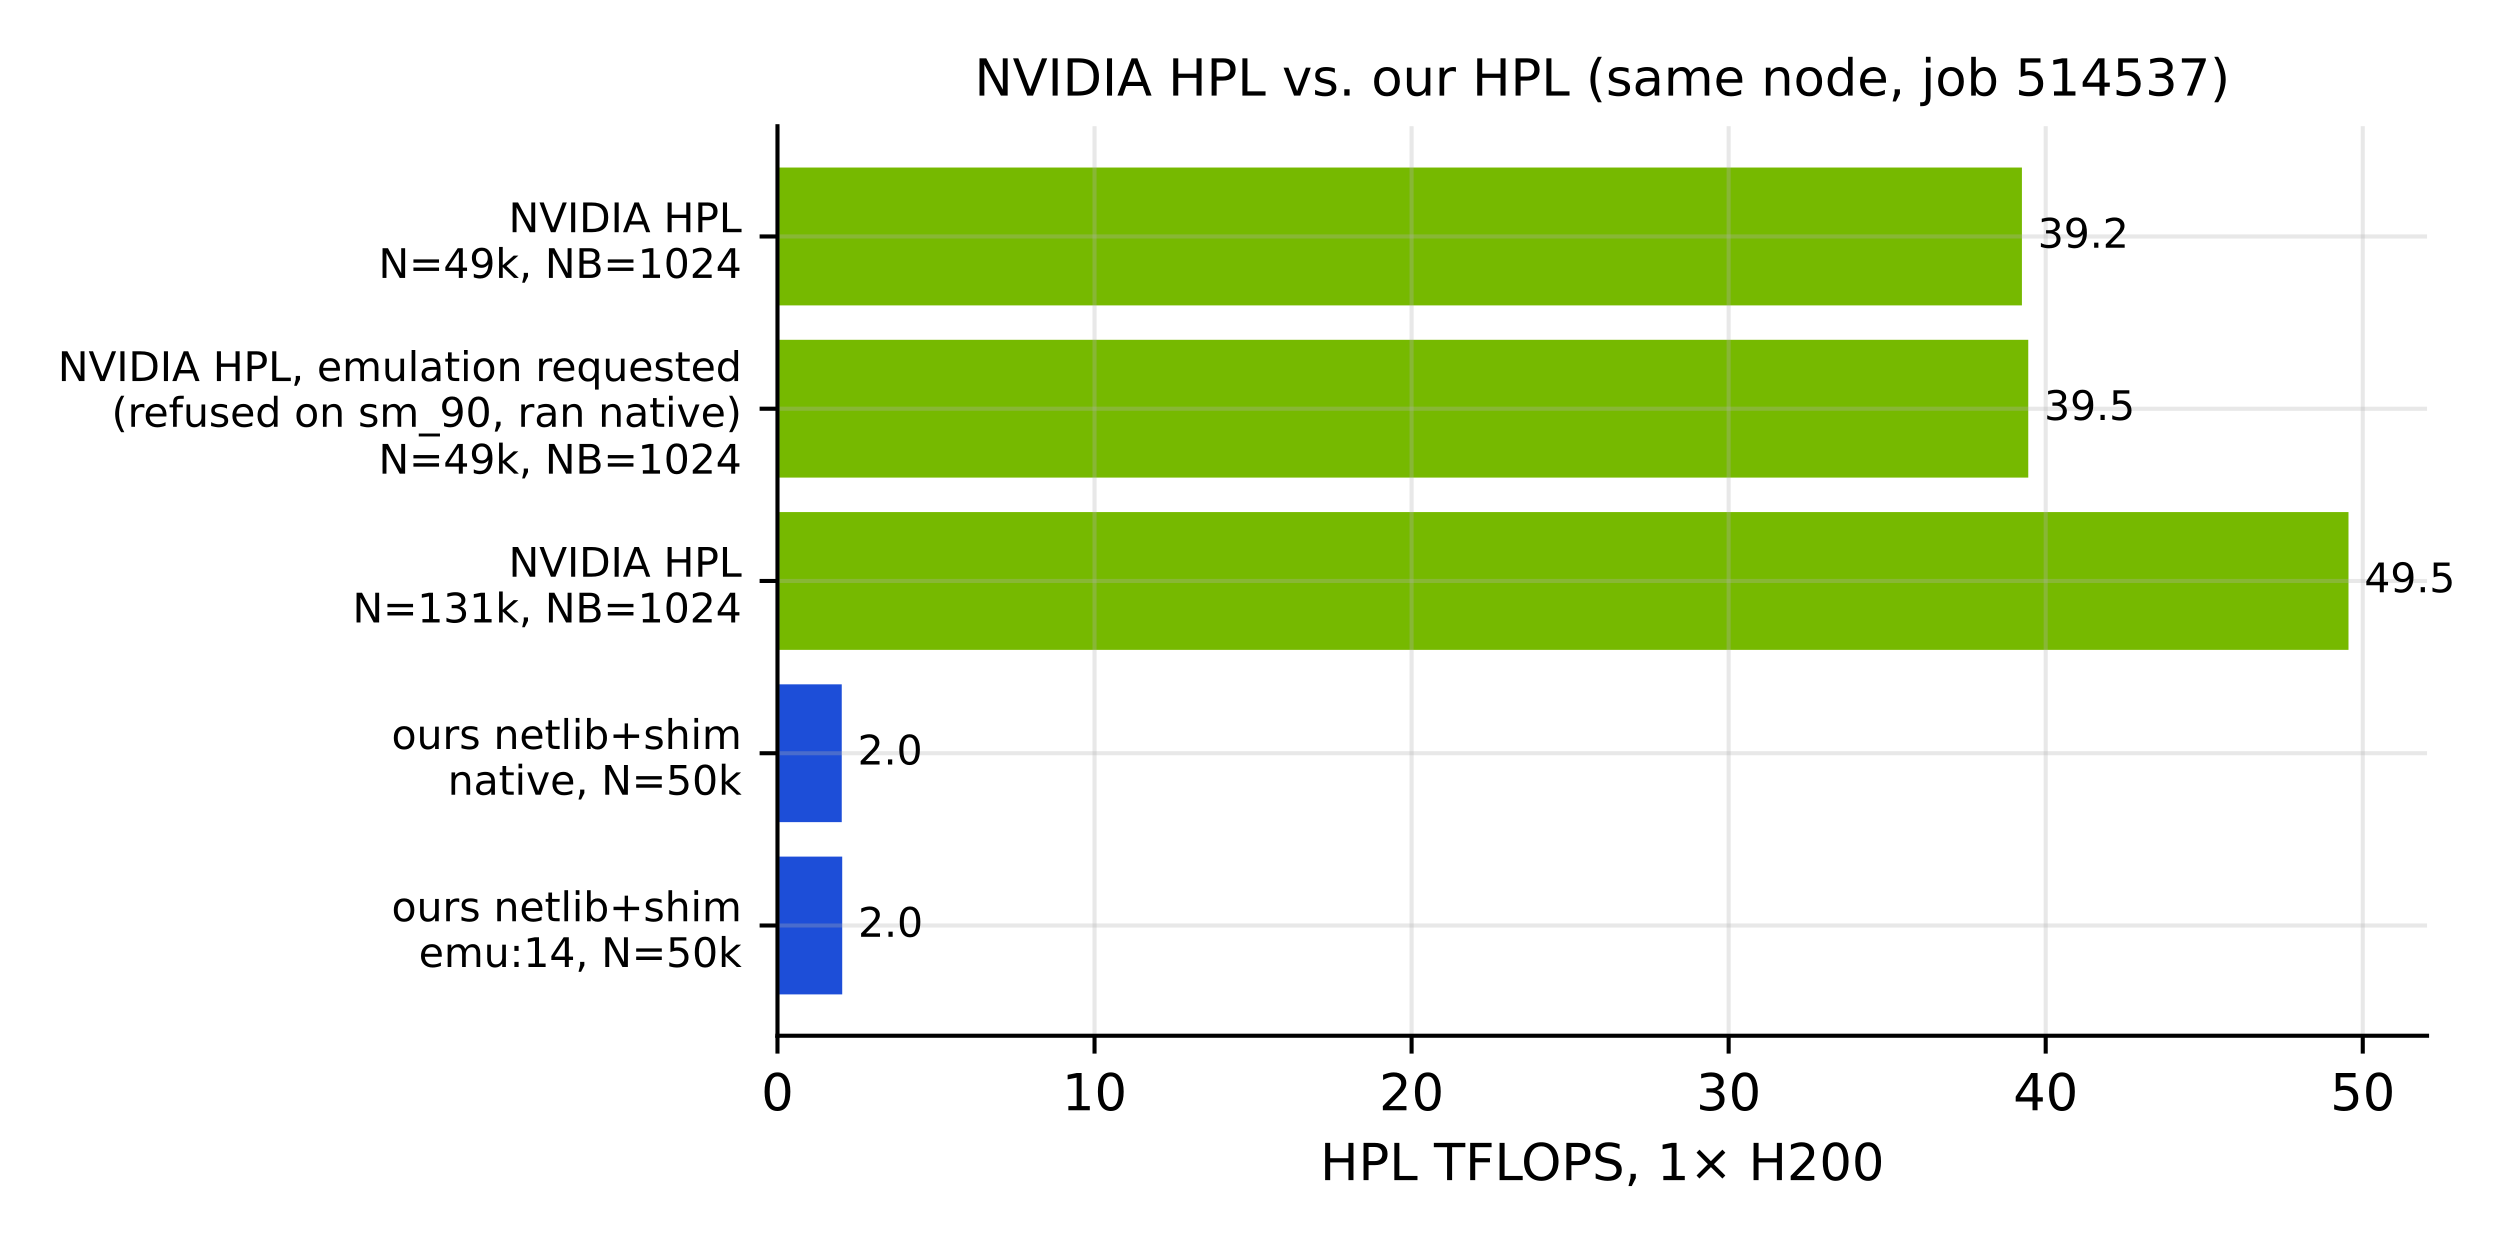
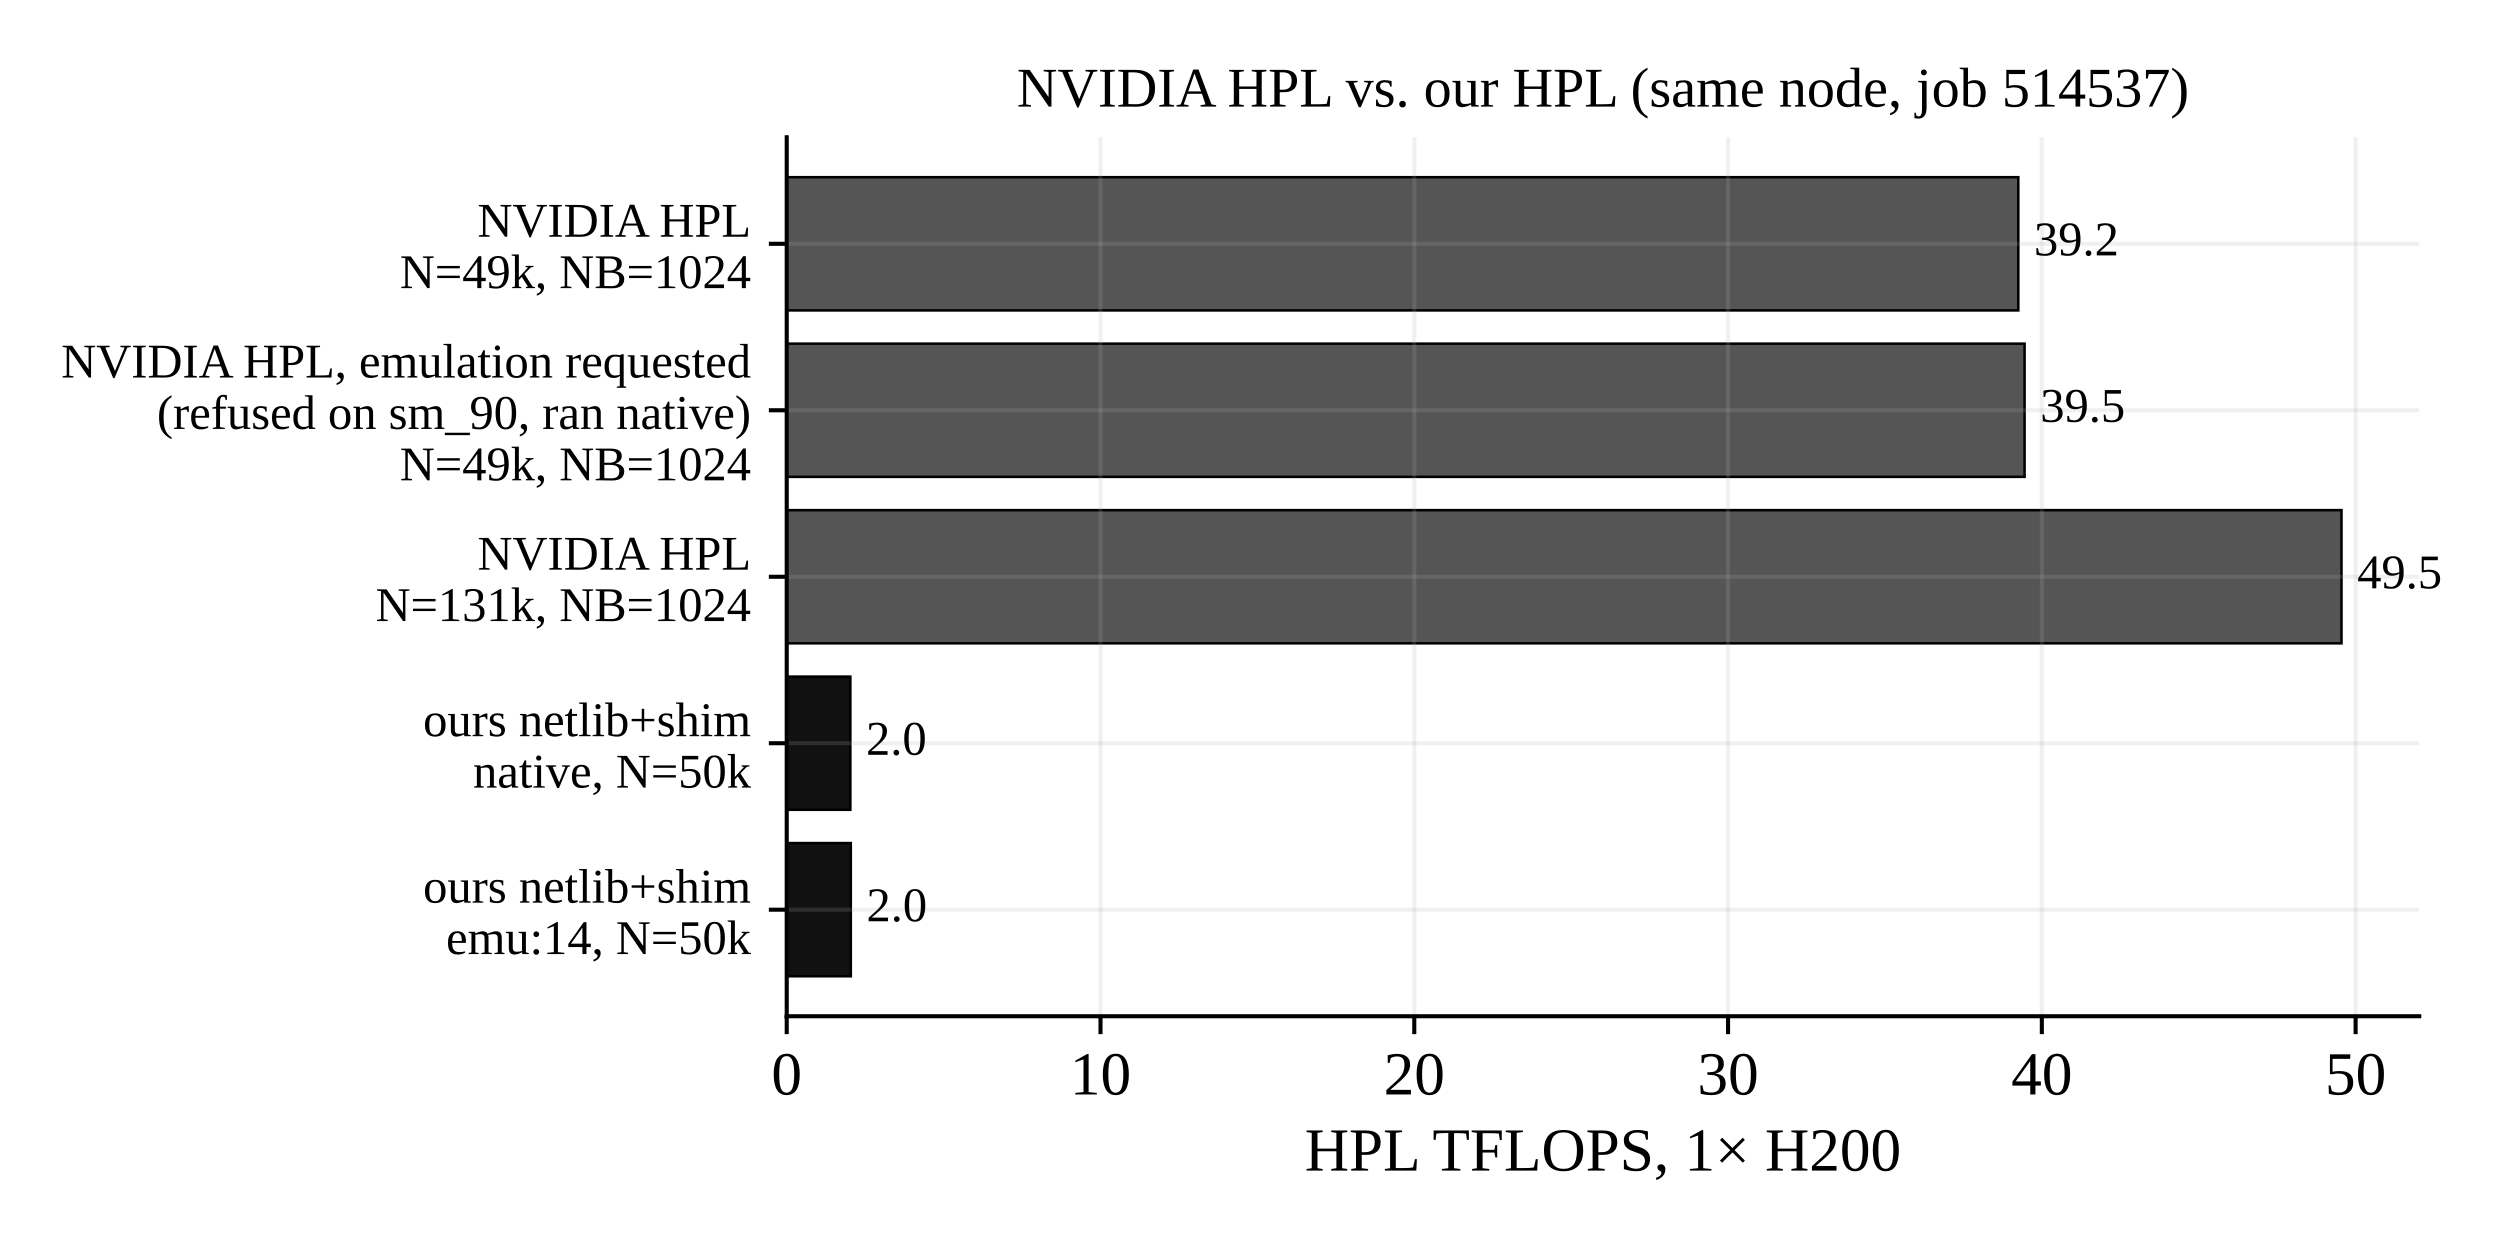
<svg xmlns="http://www.w3.org/2000/svg" xmlns:xlink="http://www.w3.org/1999/xlink" width="489.6pt" height="244.8pt" viewBox="0 0 489.6 244.8" version="1.1">
  <defs>
    <style type="text/css">*{stroke-linejoin: round; stroke-linecap: butt}</style>
  </defs>
  <g id="figure_1">
    <g id="patch_1">
      <path d="M 0 244.8  L 489.6 244.8  L 489.6 0  L 0 0  z " style="fill: #ffffff" />
    </g>
    <g id="axes_1">
      <g id="patch_2">
-         <path d="M 152.26 202.84  L 475.312 202.84  L 475.312 24.72  L 152.26 24.72  z " style="fill: #ffffff" />
+         <path d="M 154.071 199.02  L 473.782 199.02  L 473.782 26.88  L 154.071 26.88  z " style="fill: #ffffff" />
      </g>
      <g id="patch_3">
-         <path d="M 152.26 32.816  L 395.973 32.816  L 395.973 59.804  L 152.26 59.804  z " clip-path="url(#pf0822ccaab)" style="fill: #76b900" />
+         <path d="M 154.071 34.705  L 395.264 34.705  L 395.264 60.786  L 154.071 60.786  z " clip-path="url(#p7b9caea295)" style="fill: #555555; stroke: #000000; stroke-width: 0.5; stroke-linejoin: miter" />
      </g>
      <g id="patch_4">
-         <path d="M 152.26 66.551  L 397.215 66.551  L 397.215 93.539  L 152.26 93.539  z " clip-path="url(#pf0822ccaab)" style="fill: #76b900" />
+         <path d="M 154.071 67.307  L 396.493 67.307  L 396.493 93.389  L 154.071 93.389  z " clip-path="url(#p7b9caea295)" style="fill: #555555; stroke: #000000; stroke-width: 0.5; stroke-linejoin: miter" />
      </g>
      <g id="patch_5">
-         <path d="M 152.26 100.286  L 459.929 100.286  L 459.929 127.274  L 152.26 127.274  z " clip-path="url(#pf0822ccaab)" style="fill: #76b900" />
+         <path d="M 154.071 99.909  L 458.558 99.909  L 458.558 125.991  L 154.071 125.991  z " clip-path="url(#p7b9caea295)" style="fill: #555555; stroke: #000000; stroke-width: 0.5; stroke-linejoin: miter" />
      </g>
      <g id="patch_6">
-         <path d="M 152.26 134.021  L 164.849 134.021  L 164.849 161.009  L 152.26 161.009  z " clip-path="url(#pf0822ccaab)" style="fill: #1d4ed8" />
+         <path d="M 154.071 132.511  L 166.53 132.511  L 166.53 158.593  L 154.071 158.593  z " clip-path="url(#p7b9caea295)" style="fill: #111111; stroke: #000000; stroke-width: 0.5; stroke-linejoin: miter" />
      </g>
      <g id="patch_7">
-         <path d="M 152.26 167.756  L 164.939 167.756  L 164.939 194.744  L 152.26 194.744  z " clip-path="url(#pf0822ccaab)" style="fill: #1d4ed8" />
+         <path d="M 154.071 165.113  L 166.619 165.113  L 166.619 191.195  L 154.071 191.195  z " clip-path="url(#p7b9caea295)" style="fill: #111111; stroke: #000000; stroke-width: 0.5; stroke-linejoin: miter" />
      </g>
      <g id="matplotlib.axis_1">
        <g id="xtick_1">
          <g id="line2d_1">
-             <path d="M 152.26 202.84  L 152.26 24.72  " clip-path="url(#pf0822ccaab)" style="fill: none; stroke: #b0b0b0; stroke-opacity: 0.3; stroke-width: 0.8; stroke-linecap: square" />
+             <path d="M 154.071 199.02  L 154.071 26.88  " clip-path="url(#p7b9caea295)" style="fill: none; stroke: #b0b0b0; stroke-opacity: 0.18; stroke-width: 0.8; stroke-linecap: square" />
          </g>
          <g id="line2d_2">
            <defs>
-               <path id="m6737d47cb5" d="M 0 0  L 0 3.5  " style="stroke: #000000; stroke-width: 0.8" />
+               <path id="mcc5f5fba29" d="M 0 0  L 0 3.5  " style="stroke: #000000; stroke-width: 0.8" />
            </defs>
            <g>
-               <use xlink:href="#m6737d47cb5" x="152.26" y="202.84" style="stroke: #000000; stroke-width: 0.8" />
+               <use xlink:href="#mcc5f5fba29" x="154.071" y="199.02" style="stroke: #000000; stroke-width: 0.8" />
            </g>
          </g>
          <g id="text_1">
-             <text style="font-size: 10px; font-family: 'DejaVu Sans'; text-anchor: middle" x="152.26" y="217.438" transform="rotate(-0 152.26 217.4384)">0</text>
+             <text style="font-size: 12px; font-family: 'Times New Roman'; text-anchor: middle" x="154.071" y="214.34" transform="rotate(-0 154.0712 214.34)">0</text>
          </g>
        </g>
        <g id="xtick_2">
          <g id="line2d_3">
-             <path d="M 214.353 202.84  L 214.353 24.72  " clip-path="url(#pf0822ccaab)" style="fill: none; stroke: #b0b0b0; stroke-opacity: 0.3; stroke-width: 0.8; stroke-linecap: square" />
+             <path d="M 215.522 199.02  L 215.522 26.88  " clip-path="url(#p7b9caea295)" style="fill: none; stroke: #b0b0b0; stroke-opacity: 0.18; stroke-width: 0.8; stroke-linecap: square" />
          </g>
          <g id="line2d_4">
            <g>
-               <use xlink:href="#m6737d47cb5" x="214.353" y="202.84" style="stroke: #000000; stroke-width: 0.8" />
+               <use xlink:href="#mcc5f5fba29" x="215.522" y="199.02" style="stroke: #000000; stroke-width: 0.8" />
            </g>
          </g>
          <g id="text_2">
-             <text style="font-size: 10px; font-family: 'DejaVu Sans'; text-anchor: middle" x="214.353" y="217.438" transform="rotate(-0 214.3526 217.4384)">10</text>
+             <text style="font-size: 12px; font-family: 'Times New Roman'; text-anchor: middle" x="215.522" y="214.34" transform="rotate(-0 215.5216 214.34)">10</text>
          </g>
        </g>
        <g id="xtick_3">
          <g id="line2d_5">
-             <path d="M 276.445 202.84  L 276.445 24.72  " clip-path="url(#pf0822ccaab)" style="fill: none; stroke: #b0b0b0; stroke-opacity: 0.3; stroke-width: 0.8; stroke-linecap: square" />
+             <path d="M 276.972 199.02  L 276.972 26.88  " clip-path="url(#p7b9caea295)" style="fill: none; stroke: #b0b0b0; stroke-opacity: 0.18; stroke-width: 0.8; stroke-linecap: square" />
          </g>
          <g id="line2d_6">
            <g>
-               <use xlink:href="#m6737d47cb5" x="276.445" y="202.84" style="stroke: #000000; stroke-width: 0.8" />
+               <use xlink:href="#mcc5f5fba29" x="276.972" y="199.02" style="stroke: #000000; stroke-width: 0.8" />
            </g>
          </g>
          <g id="text_3">
-             <text style="font-size: 10px; font-family: 'DejaVu Sans'; text-anchor: middle" x="276.445" y="217.438" transform="rotate(-0 276.4451 217.4384)">20</text>
+             <text style="font-size: 12px; font-family: 'Times New Roman'; text-anchor: middle" x="276.972" y="214.34" transform="rotate(-0 276.9719 214.34)">20</text>
          </g>
        </g>
        <g id="xtick_4">
          <g id="line2d_7">
-             <path d="M 338.538 202.84  L 338.538 24.72  " clip-path="url(#pf0822ccaab)" style="fill: none; stroke: #b0b0b0; stroke-opacity: 0.3; stroke-width: 0.8; stroke-linecap: square" />
+             <path d="M 338.422 199.02  L 338.422 26.88  " clip-path="url(#p7b9caea295)" style="fill: none; stroke: #b0b0b0; stroke-opacity: 0.18; stroke-width: 0.8; stroke-linecap: square" />
          </g>
          <g id="line2d_8">
            <g>
-               <use xlink:href="#m6737d47cb5" x="338.538" y="202.84" style="stroke: #000000; stroke-width: 0.8" />
+               <use xlink:href="#mcc5f5fba29" x="338.422" y="199.02" style="stroke: #000000; stroke-width: 0.8" />
            </g>
          </g>
          <g id="text_4">
-             <text style="font-size: 10px; font-family: 'DejaVu Sans'; text-anchor: middle" x="338.538" y="217.438" transform="rotate(-0 338.5377 217.4384)">30</text>
+             <text style="font-size: 12px; font-family: 'Times New Roman'; text-anchor: middle" x="338.422" y="214.34" transform="rotate(-0 338.4223 214.34)">30</text>
          </g>
        </g>
        <g id="xtick_5">
          <g id="line2d_9">
-             <path d="M 400.63 202.84  L 400.63 24.72  " clip-path="url(#pf0822ccaab)" style="fill: none; stroke: #b0b0b0; stroke-opacity: 0.3; stroke-width: 0.8; stroke-linecap: square" />
+             <path d="M 399.873 199.02  L 399.873 26.88  " clip-path="url(#p7b9caea295)" style="fill: none; stroke: #b0b0b0; stroke-opacity: 0.18; stroke-width: 0.8; stroke-linecap: square" />
          </g>
          <g id="line2d_10">
            <g>
-               <use xlink:href="#m6737d47cb5" x="400.63" y="202.84" style="stroke: #000000; stroke-width: 0.8" />
+               <use xlink:href="#mcc5f5fba29" x="399.873" y="199.02" style="stroke: #000000; stroke-width: 0.8" />
            </g>
          </g>
          <g id="text_5">
-             <text style="font-size: 10px; font-family: 'DejaVu Sans'; text-anchor: middle" x="400.63" y="217.438" transform="rotate(-0 400.6302 217.4384)">40</text>
+             <text style="font-size: 12px; font-family: 'Times New Roman'; text-anchor: middle" x="399.873" y="214.34" transform="rotate(-0 399.8726 214.34)">40</text>
          </g>
        </g>
        <g id="xtick_6">
          <g id="line2d_11">
-             <path d="M 462.723 202.84  L 462.723 24.72  " clip-path="url(#pf0822ccaab)" style="fill: none; stroke: #b0b0b0; stroke-opacity: 0.3; stroke-width: 0.8; stroke-linecap: square" />
+             <path d="M 461.323 199.02  L 461.323 26.88  " clip-path="url(#p7b9caea295)" style="fill: none; stroke: #b0b0b0; stroke-opacity: 0.18; stroke-width: 0.8; stroke-linecap: square" />
          </g>
          <g id="line2d_12">
            <g>
-               <use xlink:href="#m6737d47cb5" x="462.723" y="202.84" style="stroke: #000000; stroke-width: 0.8" />
+               <use xlink:href="#mcc5f5fba29" x="461.323" y="199.02" style="stroke: #000000; stroke-width: 0.8" />
            </g>
          </g>
          <g id="text_6">
-             <text style="font-size: 10px; font-family: 'DejaVu Sans'; text-anchor: middle" x="462.723" y="217.438" transform="rotate(-0 462.7228 217.4384)">50</text>
+             <text style="font-size: 12px; font-family: 'Times New Roman'; text-anchor: middle" x="461.323" y="214.34" transform="rotate(-0 461.323 214.34)">50</text>
          </g>
        </g>
        <g id="text_7">
-           <text style="font-size: 10px; font-family: 'DejaVu Sans'; text-anchor: middle" x="313.786" y="231.117" transform="rotate(-0 313.786 231.1166)">HPL TFLOPS, 1× H200</text>
+           <text style="font-size: 12px; font-family: 'Times New Roman'; text-anchor: middle" x="313.927" y="229.25" transform="rotate(-0 313.9266 229.2502)">HPL TFLOPS, 1× H200</text>
        </g>
      </g>
      <g id="matplotlib.axis_2">
        <g id="ytick_1">
          <g id="line2d_13">
-             <path d="M 152.26 46.31  L 475.312 46.31  " clip-path="url(#pf0822ccaab)" style="fill: none; stroke: #b0b0b0; stroke-opacity: 0.3; stroke-width: 0.8; stroke-linecap: square" />
+             <path d="M 154.071 47.745  L 473.782 47.745  " clip-path="url(#p7b9caea295)" style="fill: none; stroke: #b0b0b0; stroke-opacity: 0.18; stroke-width: 0.8; stroke-linecap: square" />
          </g>
          <g id="line2d_14">
            <defs>
-               <path id="mf40f9f4865" d="M 0 0  L -3.5 0  " style="stroke: #000000; stroke-width: 0.8" />
+               <path id="m40b73a018d" d="M 0 0  L -3.5 0  " style="stroke: #000000; stroke-width: 0.8" />
            </defs>
            <g>
-               <use xlink:href="#mf40f9f4865" x="152.26" y="46.31" style="stroke: #000000; stroke-width: 0.8" />
+               <use xlink:href="#m40b73a018d" x="154.071" y="47.745" style="stroke: #000000; stroke-width: 0.8" />
            </g>
          </g>
          <g id="text_8">
-             <text style="font-size: 8px; font-family: 'DejaVu Sans'" transform="translate(99.61 45.47843)">NVIDIA HPL</text>
-             <text style="font-size: 8px; font-family: 'DejaVu Sans'" transform="translate(74.13625 54.43668)">N=49k, NB=1024</text>
+             <text style="font-size: 9.5px; font-family: 'Times New Roman'" transform="translate(93.50461 46.35943)">NVIDIA HPL</text>
+             <text style="font-size: 9.5px; font-family: 'Times New Roman'" transform="translate(78.29867 56.43036)">N=49k, NB=1024</text>
          </g>
        </g>
        <g id="ytick_2">
          <g id="line2d_15">
-             <path d="M 152.26 80.045  L 475.312 80.045  " clip-path="url(#pf0822ccaab)" style="fill: none; stroke: #b0b0b0; stroke-opacity: 0.3; stroke-width: 0.8; stroke-linecap: square" />
+             <path d="M 154.071 80.348  L 473.782 80.348  " clip-path="url(#p7b9caea295)" style="fill: none; stroke: #b0b0b0; stroke-opacity: 0.18; stroke-width: 0.8; stroke-linecap: square" />
          </g>
          <g id="line2d_16">
            <g>
-               <use xlink:href="#mf40f9f4865" x="152.26" y="80.045" style="stroke: #000000; stroke-width: 0.8" />
+               <use xlink:href="#m40b73a018d" x="154.071" y="80.348" style="stroke: #000000; stroke-width: 0.8" />
            </g>
          </g>
          <g id="text_9">
-             <text style="font-size: 8px; font-family: 'DejaVu Sans'" transform="translate(11.34125 74.6229)">NVIDIA HPL, emulation requested</text>
-             <text style="font-size: 8px; font-family: 'DejaVu Sans'" transform="translate(21.86375 83.58115)">(refused on sm_90, ran native)</text>
-             <text style="font-size: 8px; font-family: 'DejaVu Sans'" transform="translate(74.13625 92.7619)">N=49k, NB=1024</text>
+             <text style="font-size: 9.5px; font-family: 'Times New Roman'" transform="translate(11.98719 73.931)">NVIDIA HPL, emulation requested</text>
+             <text style="font-size: 9.5px; font-family: 'Times New Roman'" transform="translate(30.73187 84.00193)">(refused on sm_90, ran native)</text>
+             <text style="font-size: 9.5px; font-family: 'Times New Roman'" transform="translate(78.29867 94.07286)">N=49k, NB=1024</text>
          </g>
        </g>
        <g id="ytick_3">
          <g id="line2d_17">
-             <path d="M 152.26 113.78  L 475.312 113.78  " clip-path="url(#pf0822ccaab)" style="fill: none; stroke: #b0b0b0; stroke-opacity: 0.3; stroke-width: 0.8; stroke-linecap: square" />
+             <path d="M 154.071 112.95  L 473.782 112.95  " clip-path="url(#p7b9caea295)" style="fill: none; stroke: #b0b0b0; stroke-opacity: 0.18; stroke-width: 0.8; stroke-linecap: square" />
          </g>
          <g id="line2d_18">
            <g>
-               <use xlink:href="#mf40f9f4865" x="152.26" y="113.78" style="stroke: #000000; stroke-width: 0.8" />
+               <use xlink:href="#m40b73a018d" x="154.071" y="112.95" style="stroke: #000000; stroke-width: 0.8" />
            </g>
          </g>
          <g id="text_10">
-             <text style="font-size: 8px; font-family: 'DejaVu Sans'" transform="translate(99.61 112.9481)">NVIDIA HPL</text>
-             <text style="font-size: 8px; font-family: 'DejaVu Sans'" transform="translate(69.04625 121.9064)">N=131k, NB=1024</text>
+             <text style="font-size: 9.5px; font-family: 'Times New Roman'" transform="translate(93.50461 111.5639)">NVIDIA HPL</text>
+             <text style="font-size: 9.5px; font-family: 'Times New Roman'" transform="translate(73.54867 121.6348)">N=131k, NB=1024</text>
          </g>
        </g>
        <g id="ytick_4">
          <g id="line2d_19">
-             <path d="M 152.26 147.515  L 475.312 147.515  " clip-path="url(#pf0822ccaab)" style="fill: none; stroke: #b0b0b0; stroke-opacity: 0.3; stroke-width: 0.8; stroke-linecap: square" />
+             <path d="M 154.071 145.552  L 473.782 145.552  " clip-path="url(#p7b9caea295)" style="fill: none; stroke: #b0b0b0; stroke-opacity: 0.18; stroke-width: 0.8; stroke-linecap: square" />
          </g>
          <g id="line2d_20">
            <g>
-               <use xlink:href="#mf40f9f4865" x="152.26" y="147.515" style="stroke: #000000; stroke-width: 0.8" />
+               <use xlink:href="#m40b73a018d" x="154.071" y="145.552" style="stroke: #000000; stroke-width: 0.8" />
            </g>
          </g>
          <g id="text_11">
-             <text style="font-size: 8px; font-family: 'DejaVu Sans'" transform="translate(76.6875 146.683)">ours netlib+shim</text>
-             <text style="font-size: 8px; font-family: 'DejaVu Sans'" transform="translate(87.685 155.6412)">native, N=50k</text>
+             <text style="font-size: 9.5px; font-family: 'Times New Roman'" transform="translate(82.86758 144.1709)">ours netlib+shim</text>
+             <text style="font-size: 9.5px; font-family: 'Times New Roman'" transform="translate(92.6407 154.2418)">native, N=50k</text>
          </g>
        </g>
        <g id="ytick_5">
          <g id="line2d_21">
-             <path d="M 152.26 181.25  L 475.312 181.25  " clip-path="url(#pf0822ccaab)" style="fill: none; stroke: #b0b0b0; stroke-opacity: 0.3; stroke-width: 0.8; stroke-linecap: square" />
+             <path d="M 154.071 178.154  L 473.782 178.154  " clip-path="url(#p7b9caea295)" style="fill: none; stroke: #b0b0b0; stroke-opacity: 0.18; stroke-width: 0.8; stroke-linecap: square" />
          </g>
          <g id="line2d_22">
            <g>
-               <use xlink:href="#mf40f9f4865" x="152.26" y="181.25" style="stroke: #000000; stroke-width: 0.8" />
+               <use xlink:href="#m40b73a018d" x="154.071" y="178.154" style="stroke: #000000; stroke-width: 0.8" />
            </g>
          </g>
          <g id="text_12">
-             <text style="font-size: 8px; font-family: 'DejaVu Sans'" transform="translate(76.6875 180.4178)">ours netlib+shim</text>
-             <text style="font-size: 8px; font-family: 'DejaVu Sans'" transform="translate(82.01375 189.3761)">emu:14, N=50k</text>
+             <text style="font-size: 9.5px; font-family: 'Times New Roman'" transform="translate(82.86758 176.7731)">ours netlib+shim</text>
+             <text style="font-size: 9.5px; font-family: 'Times New Roman'" transform="translate(87.35781 186.844)">emu:14, N=50k</text>
          </g>
        </g>
      </g>
      <g id="patch_8">
-         <path d="M 152.26 202.84  L 152.26 24.72  " style="fill: none; stroke: #000000; stroke-width: 0.8; stroke-linejoin: miter; stroke-linecap: square" />
+         <path d="M 154.071 199.02  L 154.071 26.88  " style="fill: none; stroke: #000000; stroke-width: 0.8; stroke-linejoin: miter; stroke-linecap: square" />
      </g>
      <g id="patch_9">
-         <path d="M 152.26 202.84  L 475.312 202.84  " style="fill: none; stroke: #000000; stroke-width: 0.8; stroke-linejoin: miter; stroke-linecap: square" />
+         <path d="M 154.071 199.02  L 473.782 199.02  " style="fill: none; stroke: #000000; stroke-width: 0.8; stroke-linejoin: miter; stroke-linecap: square" />
      </g>
      <g id="text_13">
-         <text style="font-size: 8px; font-family: 'DejaVu Sans'; text-anchor: start" x="399.078" y="48.518" transform="rotate(-0 399.0779 48.5178)">39.2</text>
+         <text style="font-size: 9.5px; font-family: 'Times New Roman'; text-anchor: start" x="398.336" y="50.014" transform="rotate(-0 398.3364 50.01373)">39.2</text>
      </g>
      <g id="text_14">
-         <text style="font-size: 8px; font-family: 'DejaVu Sans'; text-anchor: start" x="400.32" y="82.253" transform="rotate(-0 400.3198 82.25265)">39.5</text>
+         <text style="font-size: 9.5px; font-family: 'Times New Roman'; text-anchor: start" x="399.565" y="82.616" transform="rotate(-0 399.5654 82.61594)">39.5</text>
      </g>
      <g id="text_15">
-         <text style="font-size: 8px; font-family: 'DejaVu Sans'; text-anchor: start" x="463.033" y="115.987" transform="rotate(-0 463.0332 115.9875)">49.5</text>
+         <text style="font-size: 9.5px; font-family: 'Times New Roman'; text-anchor: start" x="461.63" y="115.218" transform="rotate(-0 461.6302 115.2182)">49.5</text>
      </g>
      <g id="text_16">
-         <text style="font-size: 8px; font-family: 'DejaVu Sans'; text-anchor: start" x="167.954" y="149.722" transform="rotate(-0 167.9539 149.7223)">2.0</text>
+         <text style="font-size: 9.5px; font-family: 'Times New Roman'; text-anchor: start" x="169.603" y="147.82" transform="rotate(-0 169.6028 147.8204)">2.0</text>
      </g>
      <g id="text_17">
-         <text style="font-size: 8px; font-family: 'DejaVu Sans'; text-anchor: start" x="168.044" y="183.457" transform="rotate(-0 168.0439 183.4572)">2.0</text>
+         <text style="font-size: 9.5px; font-family: 'Times New Roman'; text-anchor: start" x="169.692" y="180.423" transform="rotate(-0 169.6919 180.4226)">2.0</text>
      </g>
      <g id="text_18">
-         <text style="font-size: 10px; font-family: 'DejaVu Sans'; text-anchor: middle" x="313.786" y="18.72" transform="rotate(-0 313.786 18.72)">NVIDIA HPL vs. our HPL (same node, job 514537)</text>
+         <text style="font-size: 11px; font-family: 'Times New Roman'; text-anchor: middle" x="313.927" y="20.88" transform="rotate(-0 313.9266 20.88)">NVIDIA HPL vs. our HPL (same node, job 514537)</text>
      </g>
    </g>
  </g>
  <defs>
-     <clipPath id="pf0822ccaab">
-       <rect x="152.26" y="24.72" width="323.052" height="178.12" />
+     <clipPath id="p7b9caea295">
+       <rect x="154.071" y="26.88" width="319.711" height="172.14" />
    </clipPath>
  </defs>
</svg>
